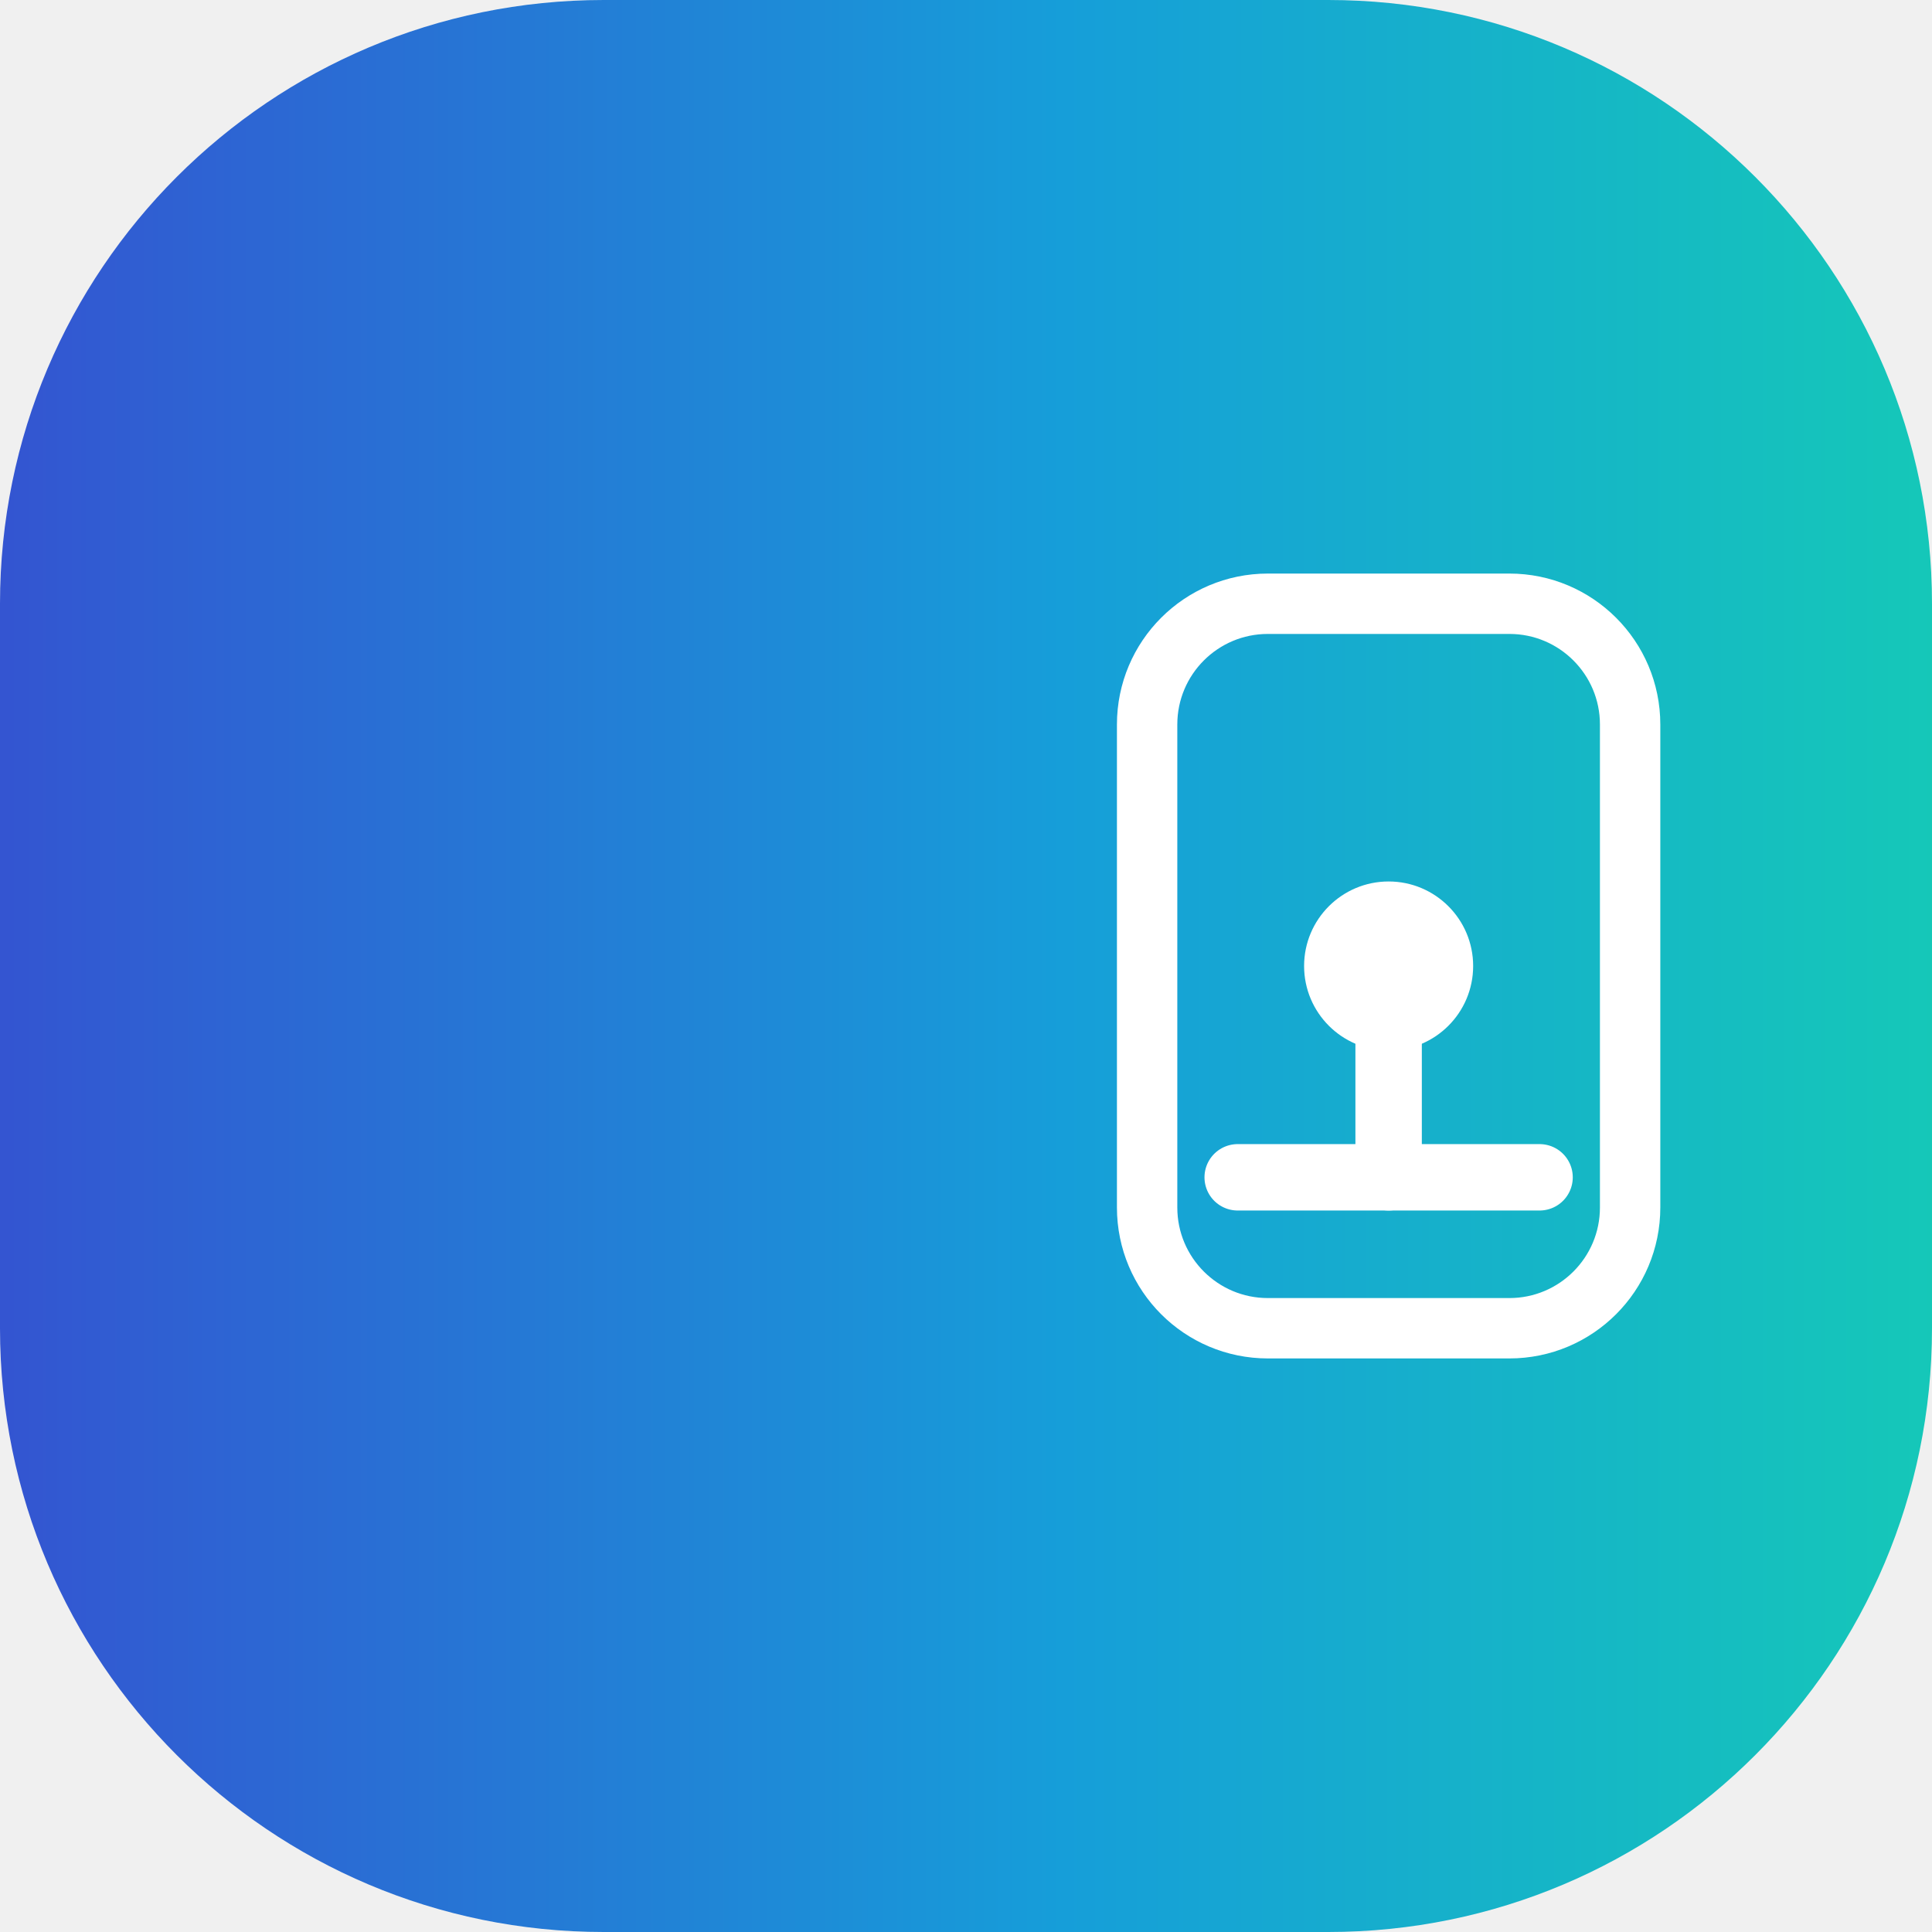
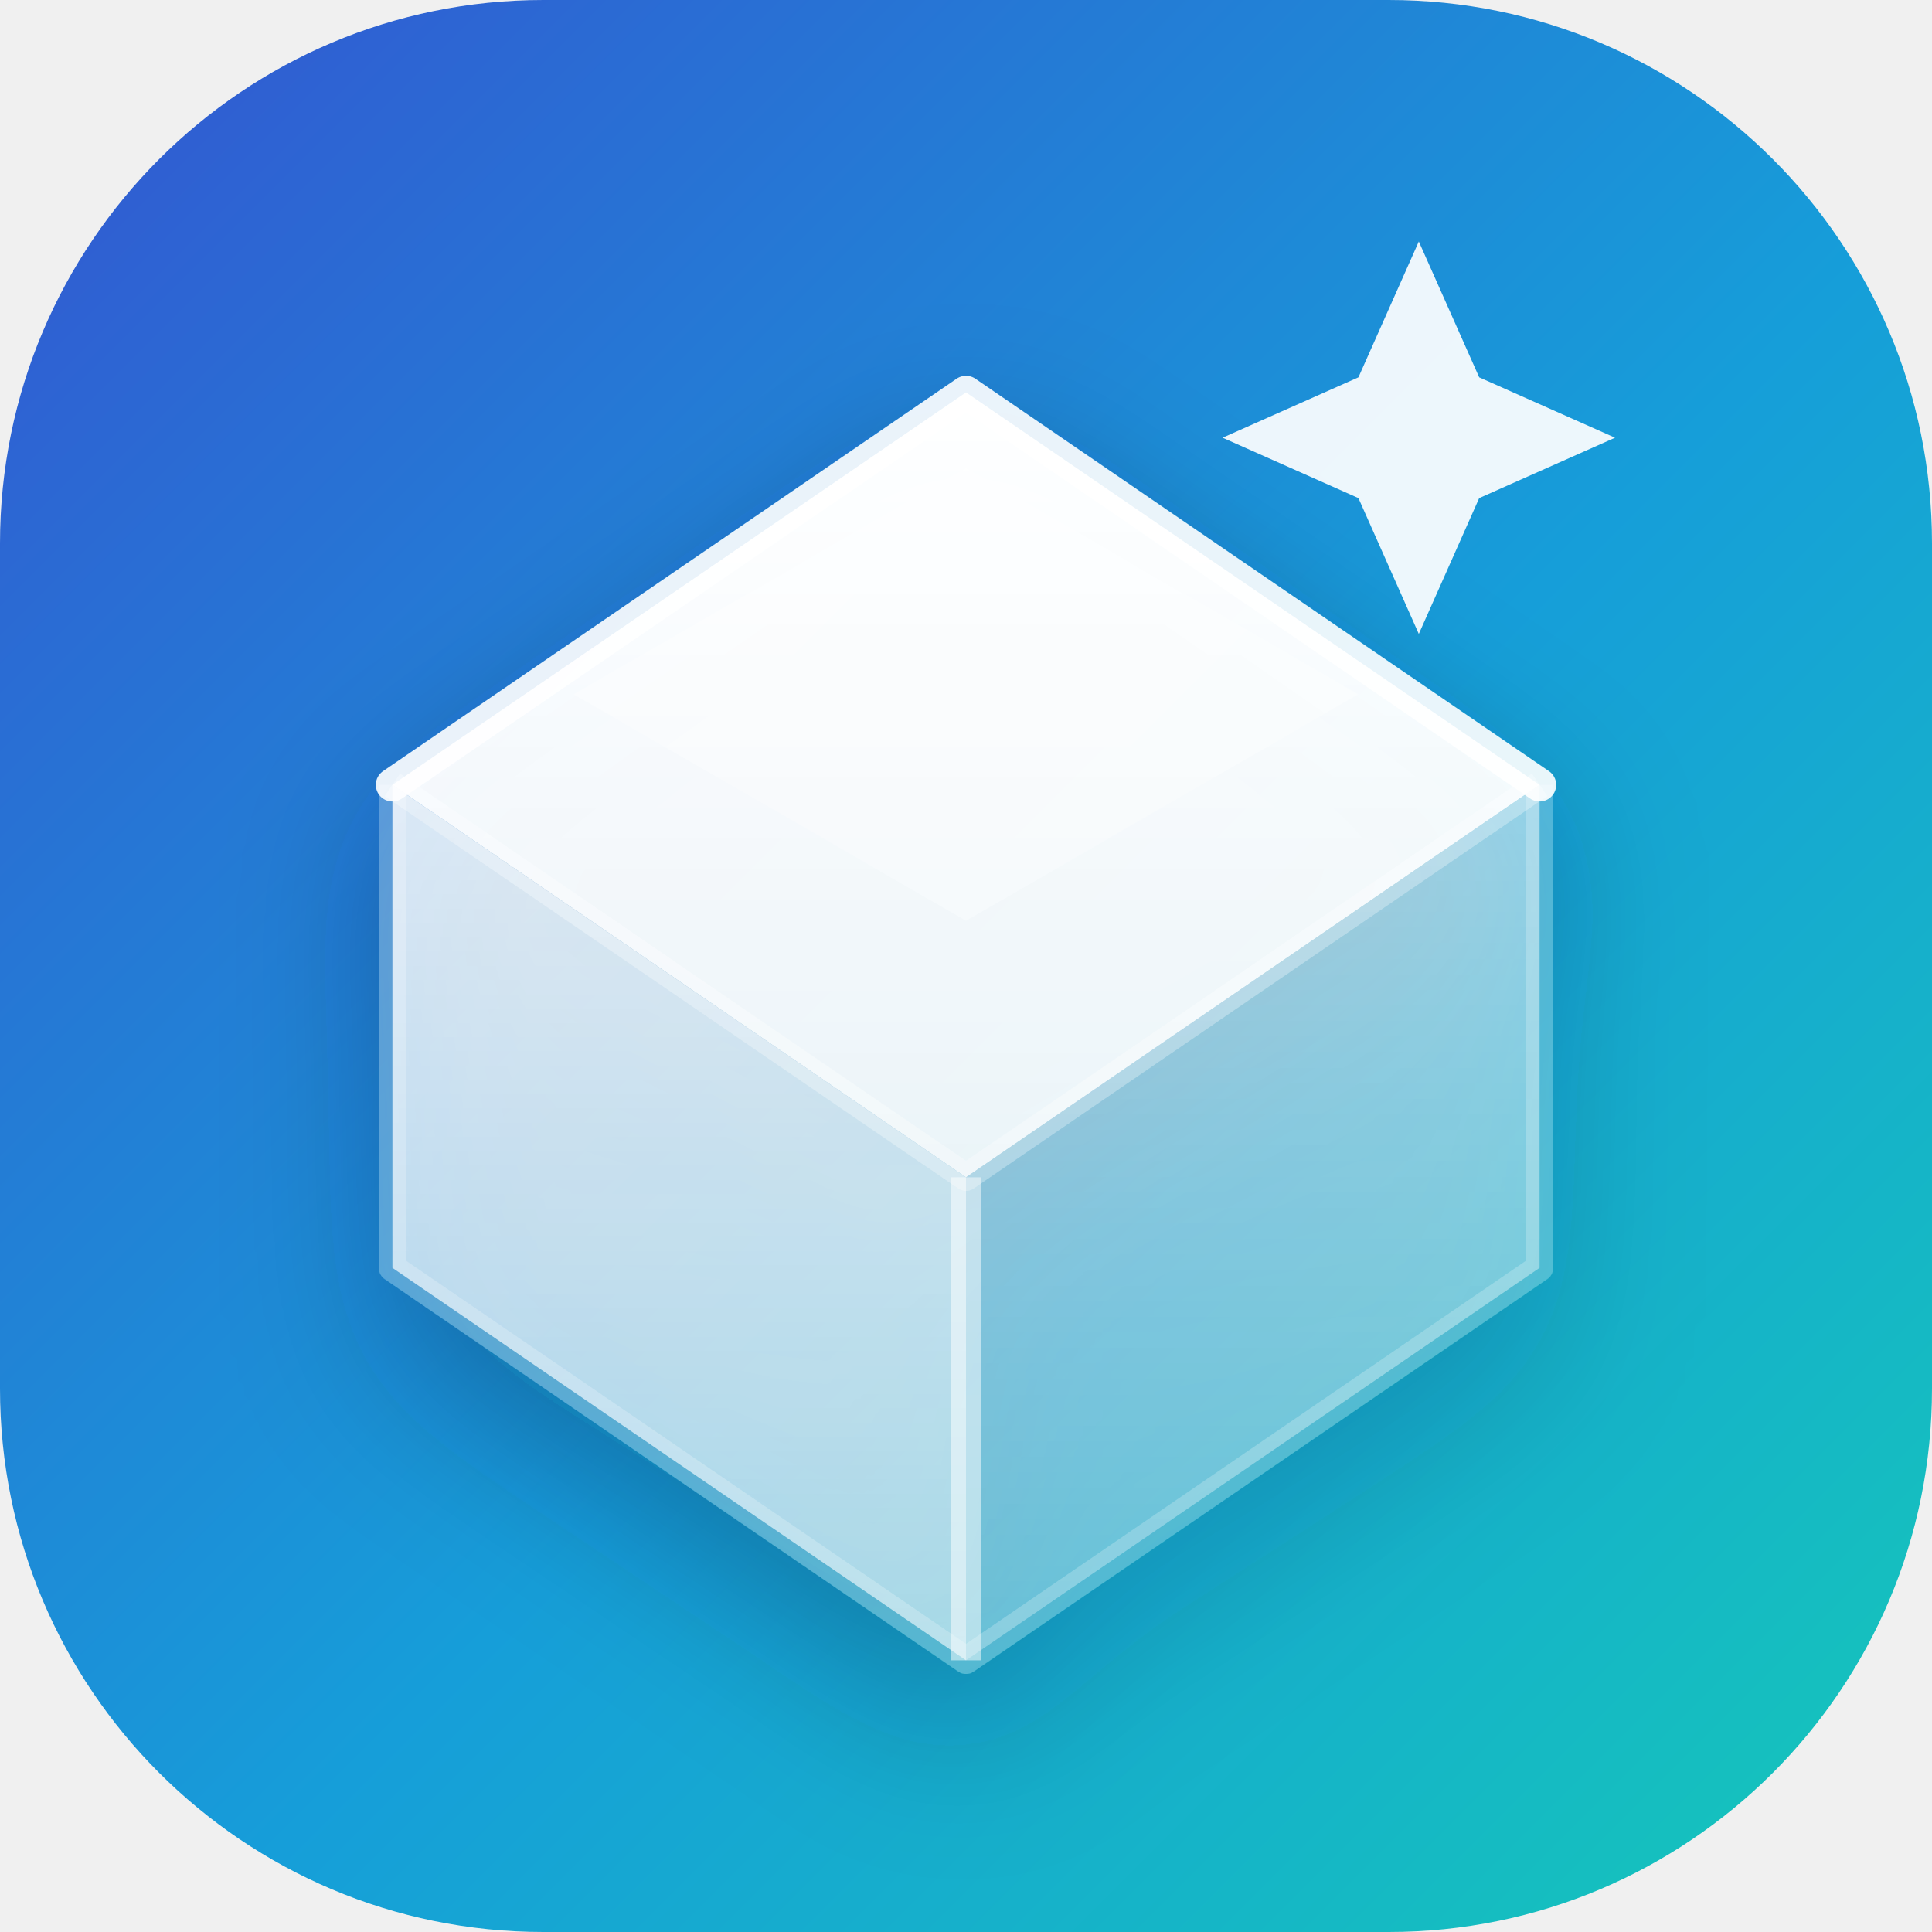
<svg xmlns="http://www.w3.org/2000/svg" width="64" height="64" viewBox="0 0 64 64">
  <defs>
-     <linearGradient id="grad-icon" x1="0%" y1="0%" x2="100%" y2="0%">
-       <stop offset="0%" stop-color="#3454d1" />
-       <stop offset="55%" stop-color="#169ed9" />
-       <stop offset="100%" stop-color="#15c8b8" />
+     <linearGradient id="bg" x1="0%" y1="0%" x2="100%" y2="100%">
+       <stop offset="0%" stop-color="#3454D1" />
+       <stop offset="55%" stop-color="#169ED9" />
+       <stop offset="100%" stop-color="#15C8B8" />
    </linearGradient>
+     <linearGradient id="topGrad" x1="0%" y1="0%" x2="0%" y2="100%">
+       <stop offset="0%" stop-color="#ffffff" stop-opacity="1" />
+       <stop offset="100%" stop-color="#ffffff" stop-opacity="0.9" />
+     </linearGradient>
+     <linearGradient id="leftGrad" x1="0%" y1="0%" x2="0%" y2="100%">
+       <stop offset="0%" stop-color="#ffffff" stop-opacity="0.82" />
+       <stop offset="100%" stop-color="#ffffff" stop-opacity="0.58" />
+     </linearGradient>
+     <linearGradient id="rightGrad" x1="0%" y1="0%" x2="0%" y2="100%">
+       <stop offset="0%" stop-color="#ffffff" stop-opacity="0.52" />
+       <stop offset="100%" stop-color="#ffffff" stop-opacity="0.30" />
+     </linearGradient>
+     <filter id="cubeShadow" x="-30%" y="-30%" width="160%" height="170%">
+       <feDropShadow dx="0" dy="2.5" stdDeviation="2.6" flood-color="#0D1633" flood-opacity="0.38" />
+     </filter>
  </defs>
-   <rect x="0" y="0" width="64" height="64" rx="20" fill="url(#grad-icon)" />
-   <rect x="38" y="20" width="16" height="24" rx="4" fill="none" stroke="white" stroke-width="2" stroke-linecap="round" stroke-linejoin="round" />
-   <circle cx="46" cy="32" r="2.8" fill="white" />
-   <path d="M46 34v5" stroke="white" stroke-width="2.2" stroke-linecap="round" />
-   <path d="M41 39h10" stroke="white" stroke-width="2.2" stroke-linecap="round" />
+   <rect x="0" y="0" width="64" height="64" rx="18" fill="url(#bg)" />
+   <g filter="url(#cubeShadow)">
+     <polygon points="32,13 51,26 32,39 13,26" fill="url(#topGrad)" />
+     <polygon points="13,26 32,39 32,55 13,42" fill="url(#leftGrad)" />
+     <polygon points="51,26 32,39 32,55 51,42" fill="url(#rightGrad)" />
+     <polyline points="13,26 32,13 51,26" fill="none" stroke="#ffffff" stroke-opacity="0.9" stroke-width="1.1" stroke-linejoin="round" stroke-linecap="round" />
+     <polyline points="13,26 32,39 51,26" fill="none" stroke="#ffffff" stroke-opacity="0.30" stroke-width="0.9" stroke-linejoin="round" />
+     <polyline points="13,26 13,42 32,55 51,42 51,26" fill="none" stroke="#ffffff" stroke-opacity="0.22" stroke-width="0.9" stroke-linejoin="round" />
+     <line x1="32" y1="39" x2="32" y2="55" stroke="#ffffff" stroke-opacity="0.5" stroke-width="1" />
+     <polygon points="32,15.5 45,23 32,30.5 19,23" fill="#ffffff" fill-opacity="0.25" />
+   </g>
+   <path d="M47,8 L49,12.5 L53.5,14.5 L49,16.5 L47,21 L45,16.5 L40.5,14.5 L45,12.5 Z" fill="#ffffff" fill-opacity="0.92" />
</svg>
